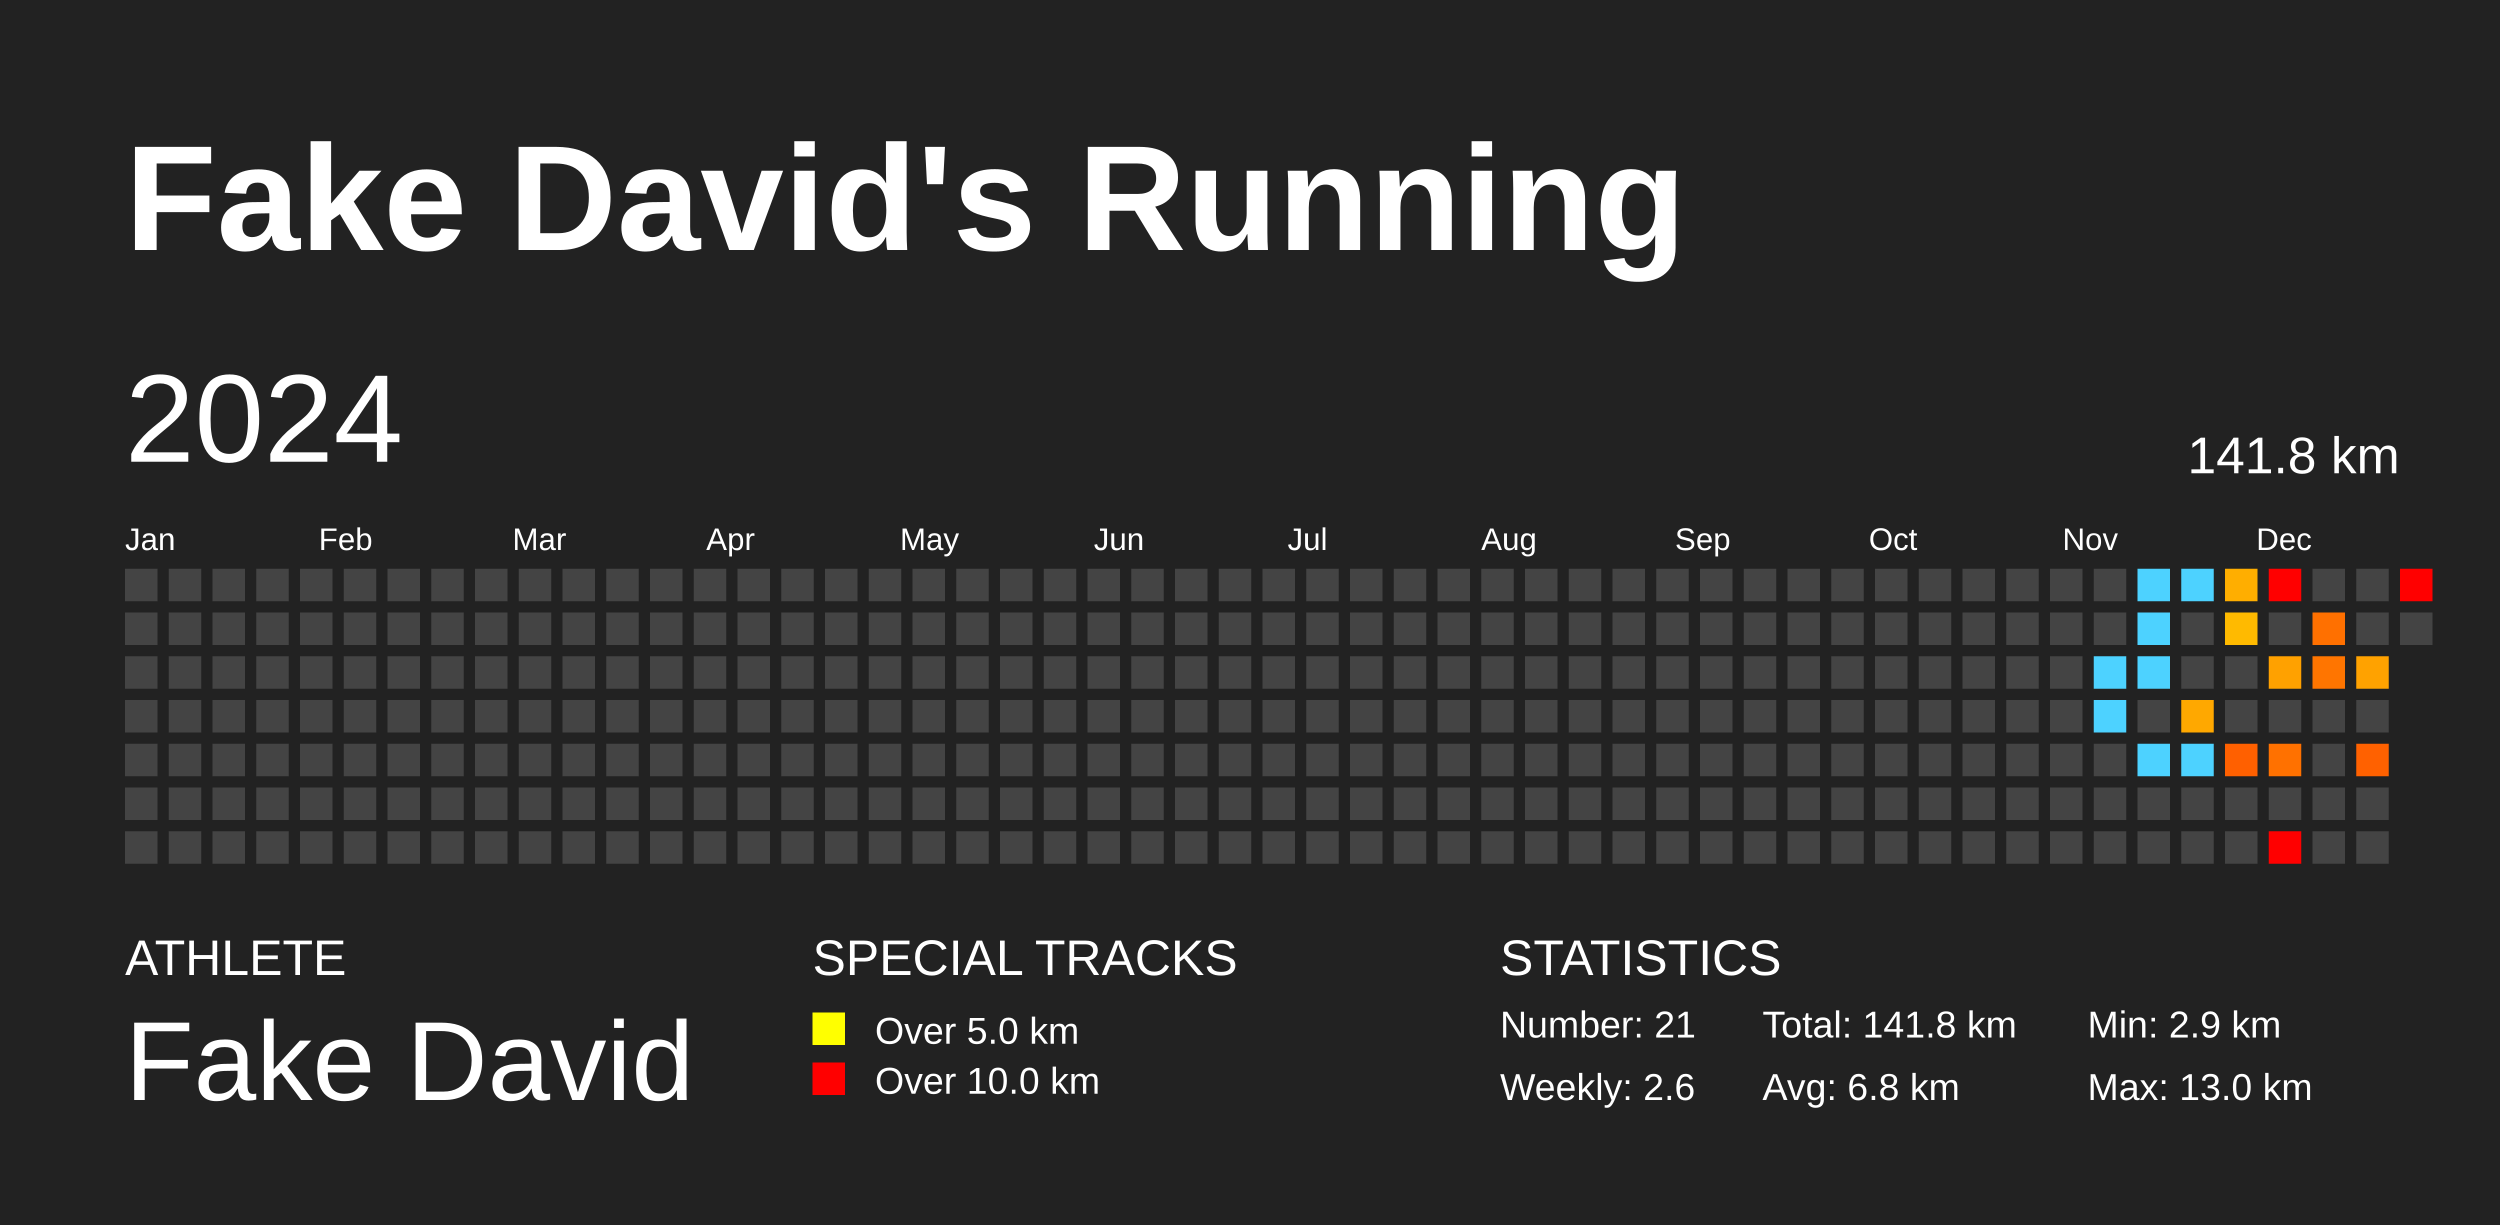
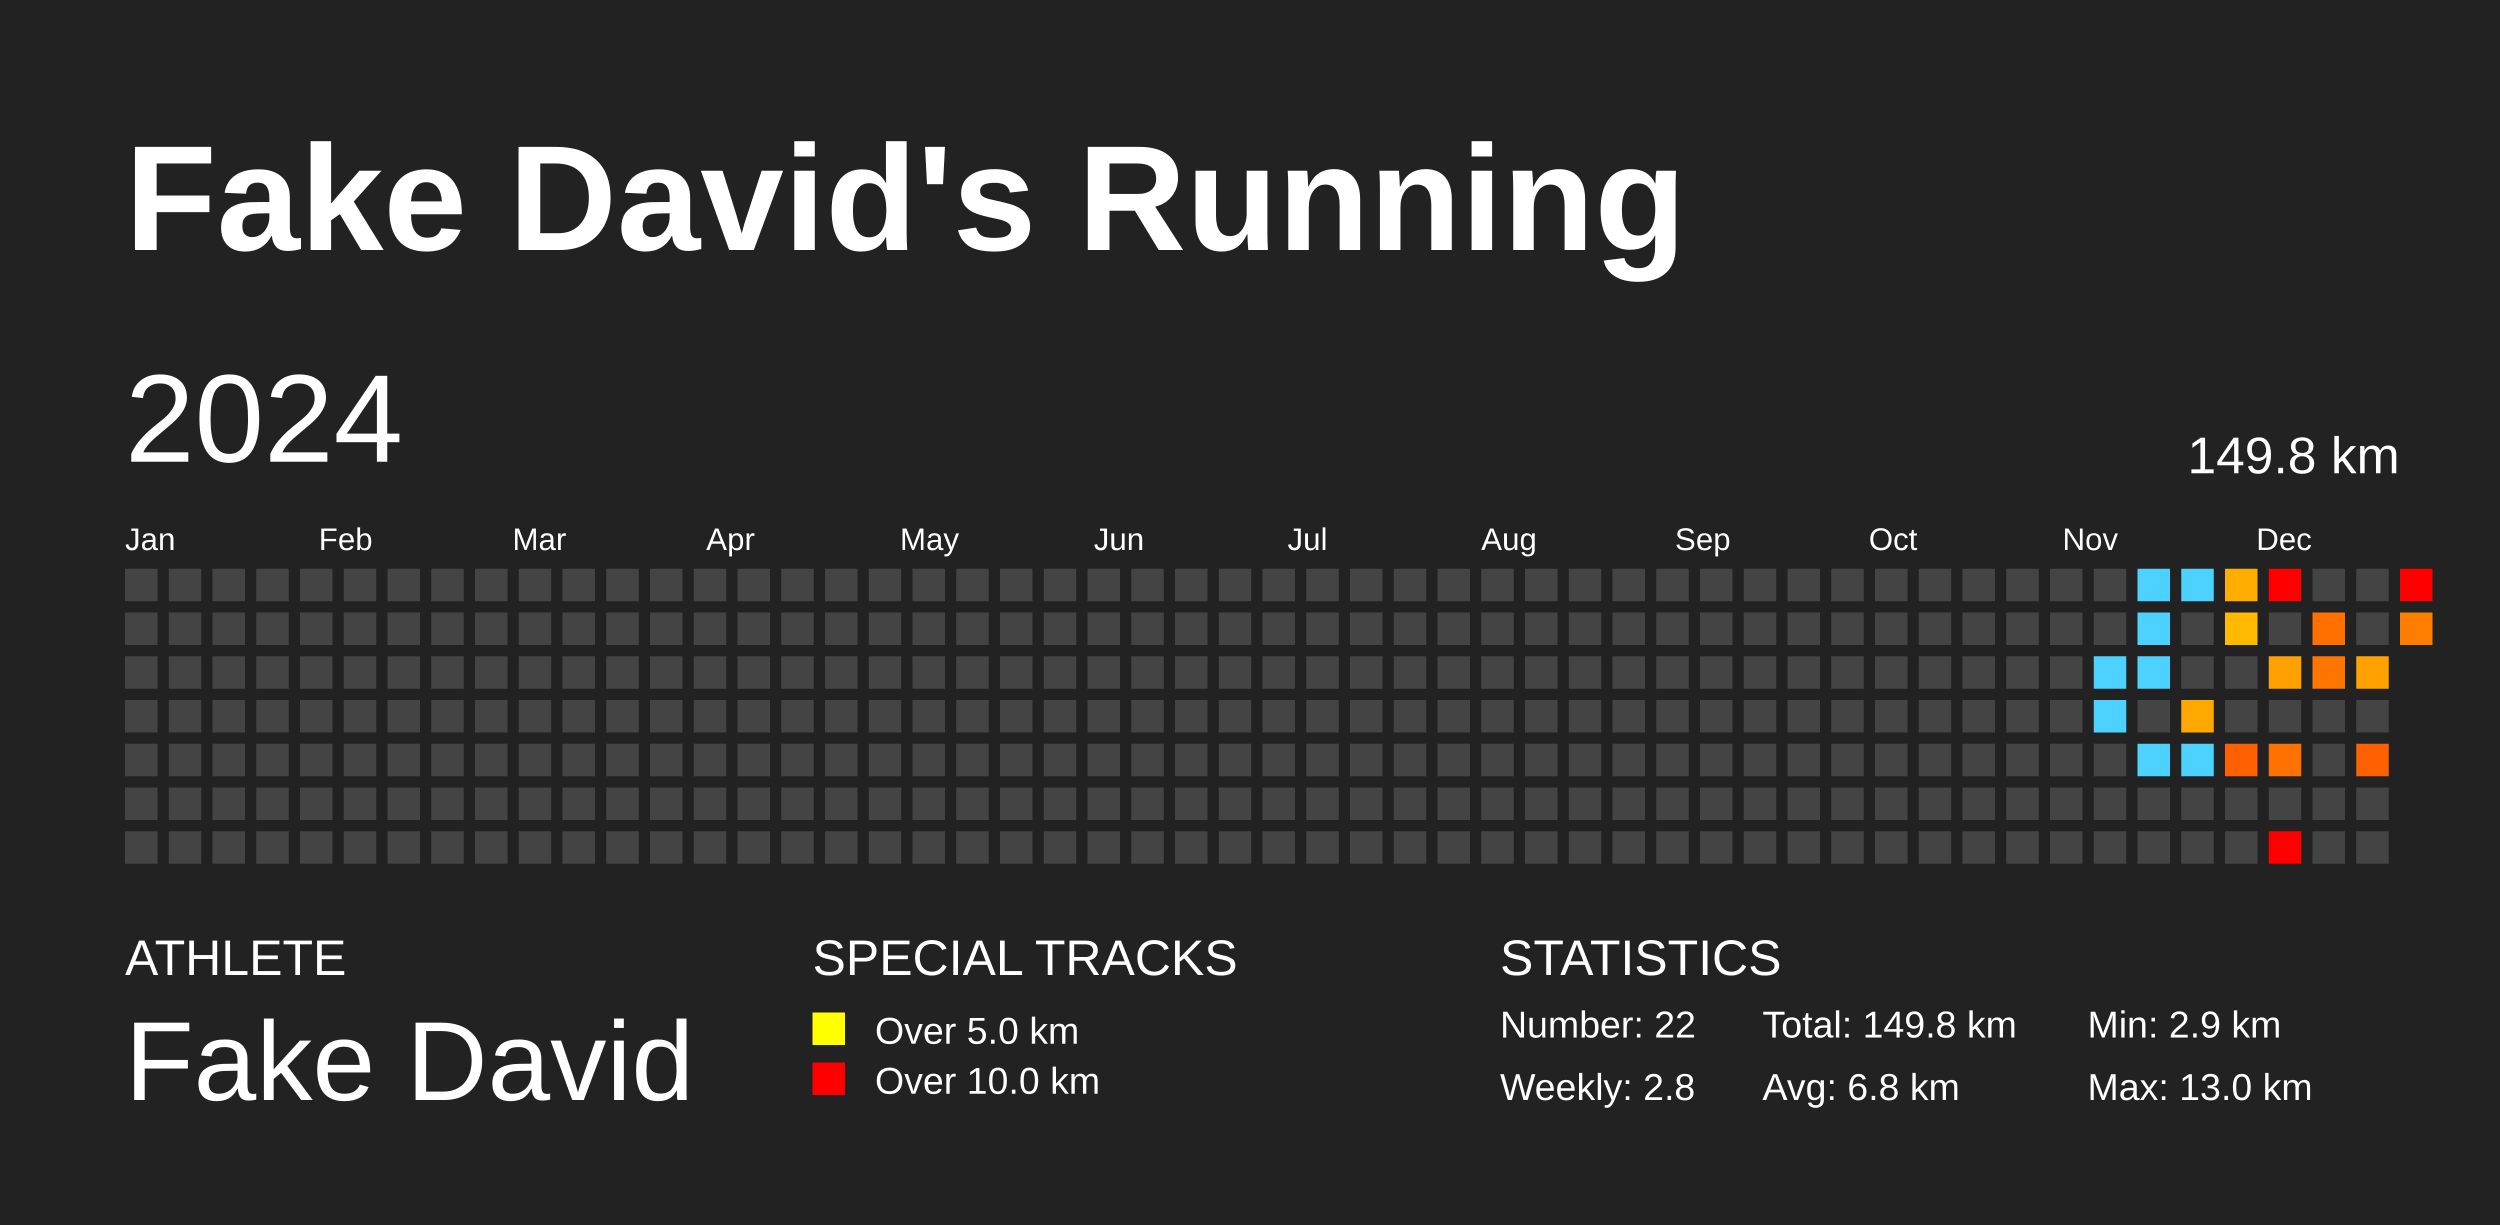
<svg xmlns="http://www.w3.org/2000/svg" baseProfile="full" height="98mm" version="1.1" viewBox="0,0,200,98" width="200mm">
  <defs />
  <rect fill="#222222" height="98" width="200" x="0" y="0" />
  <text fill="#FFFFFF" style="font-size:12px; font-family:Arial; font-weight:bold;" x="10" y="20">Fake David's Running</text>
  <text fill="#FFFFFF" style="font-size:4px; font-family:Arial" x="10" y="78">ATHLETE</text>
  <text fill="#FFFFFF" style="font-size:9px; font-family:Arial" x="10" y="88">Fake David</text>
  <text fill="#FFFFFF" style="font-size:4px; font-family:Arial" x="65" y="78">SPECIAL TRACKS</text>
  <rect fill="yellow" height="2.6" width="2.6" x="65" y="81" />
  <text fill="#FFFFFF" style="font-size:3px; font-family:Arial" x="70" y="83.5">Over 5.0 km</text>
  <rect fill="red" height="2.6" width="2.6" x="65" y="85" />
  <text fill="#FFFFFF" style="font-size:3px; font-family:Arial" x="70" y="87.5">Over 10.0 km</text>
  <text fill="#FFFFFF" style="font-size:4px; font-family:Arial" x="120" y="78">STATISTICS</text>
-   <text fill="#FFFFFF" style="font-size:3px; font-family:Arial" x="120" y="83">Number: 21</text>
-   <text fill="#FFFFFF" style="font-size:3px; font-family:Arial" x="120" y="88">Weekly: 2.6</text>
-   <text fill="#FFFFFF" style="font-size:3px; font-family:Arial" x="141" y="83">Total: 141.8 km</text>
+   <text fill="#FFFFFF" style="font-size:3px; font-family:Arial" x="120" y="83">Number: 22</text>
+   <text fill="#FFFFFF" style="font-size:3px; font-family:Arial" x="120" y="88">Weekly: 2.8</text>
+   <text fill="#FFFFFF" style="font-size:3px; font-family:Arial" x="141" y="83">Total: 149.8 km</text>
  <text fill="#FFFFFF" style="font-size:3px; font-family:Arial" x="141" y="88">Avg: 6.8 km</text>
  <text fill="#FFFFFF" style="font-size:3px; font-family:Arial" x="167" y="83">Min: 2.9 km</text>
  <text fill="#FFFFFF" style="font-size:3px; font-family:Arial" x="167" y="88">Max: 13.0 km</text>
  <text dominant-baseline="hanging" fill="#FFFFFF" style="font-size:10.0px; font-family:Arial;" x="10" y="30">2024</text>
-   <text dominant-baseline="hanging" fill="#FFFFFF" style="font-size:4.125px; font-family:Arial;" x="175" y="35">141.8 km</text>
+   <text dominant-baseline="hanging" fill="#FFFFFF" style="font-size:4.125px; font-family:Arial;" x="175" y="35">149.8 km</text>
  <text fill="#FFFFFF" style="font-size:2.5px; font-family:Arial" x="10.0" y="44">Jan</text>
  <text fill="#FFFFFF" style="font-size:2.5px; font-family:Arial" x="25.5" y="44">Feb</text>
  <text fill="#FFFFFF" style="font-size:2.5px; font-family:Arial" x="41.0" y="44">Mar</text>
  <text fill="#FFFFFF" style="font-size:2.5px; font-family:Arial" x="56.5" y="44">Apr</text>
  <text fill="#FFFFFF" style="font-size:2.5px; font-family:Arial" x="72.0" y="44">May</text>
  <text fill="#FFFFFF" style="font-size:2.5px; font-family:Arial" x="87.5" y="44">Jun</text>
  <text fill="#FFFFFF" style="font-size:2.5px; font-family:Arial" x="103.0" y="44">Jul</text>
  <text fill="#FFFFFF" style="font-size:2.5px; font-family:Arial" x="118.5" y="44">Aug</text>
  <text fill="#FFFFFF" style="font-size:2.5px; font-family:Arial" x="134.0" y="44">Sep</text>
  <text fill="#FFFFFF" style="font-size:2.5px; font-family:Arial" x="149.5" y="44">Oct</text>
  <text fill="#FFFFFF" style="font-size:2.5px; font-family:Arial" x="165.0" y="44">Nov</text>
  <text fill="#FFFFFF" style="font-size:2.5px; font-family:Arial" x="180.5" y="44">Dec</text>
  <rect fill="#444444" height="2.6" width="2.6" x="10.0" y="45.5" />
  <rect fill="#444444" height="2.6" width="2.6" x="10.0" y="49.0" />
  <rect fill="#444444" height="2.6" width="2.6" x="10.0" y="52.5" />
  <rect fill="#444444" height="2.6" width="2.6" x="10.0" y="56.0" />
  <rect fill="#444444" height="2.6" width="2.6" x="10.0" y="59.5" />
  <rect fill="#444444" height="2.6" width="2.6" x="10.0" y="63.0" />
  <rect fill="#444444" height="2.6" width="2.6" x="10.0" y="66.5" />
  <rect fill="#444444" height="2.6" width="2.6" x="13.5" y="45.5" />
  <rect fill="#444444" height="2.6" width="2.6" x="13.5" y="49.0" />
  <rect fill="#444444" height="2.6" width="2.6" x="13.5" y="52.5" />
  <rect fill="#444444" height="2.6" width="2.6" x="13.5" y="56.0" />
  <rect fill="#444444" height="2.6" width="2.6" x="13.5" y="59.5" />
  <rect fill="#444444" height="2.6" width="2.6" x="13.5" y="63.0" />
  <rect fill="#444444" height="2.6" width="2.6" x="13.5" y="66.5" />
  <rect fill="#444444" height="2.6" width="2.6" x="17.0" y="45.5" />
  <rect fill="#444444" height="2.6" width="2.6" x="17.0" y="49.0" />
  <rect fill="#444444" height="2.6" width="2.6" x="17.0" y="52.5" />
  <rect fill="#444444" height="2.6" width="2.6" x="17.0" y="56.0" />
  <rect fill="#444444" height="2.6" width="2.6" x="17.0" y="59.5" />
  <rect fill="#444444" height="2.6" width="2.6" x="17.0" y="63.0" />
  <rect fill="#444444" height="2.6" width="2.6" x="17.0" y="66.5" />
  <rect fill="#444444" height="2.6" width="2.6" x="20.5" y="45.5" />
  <rect fill="#444444" height="2.6" width="2.6" x="20.5" y="49.0" />
  <rect fill="#444444" height="2.6" width="2.6" x="20.5" y="52.5" />
  <rect fill="#444444" height="2.6" width="2.6" x="20.5" y="56.0" />
  <rect fill="#444444" height="2.6" width="2.6" x="20.5" y="59.5" />
  <rect fill="#444444" height="2.6" width="2.6" x="20.5" y="63.0" />
  <rect fill="#444444" height="2.6" width="2.6" x="20.5" y="66.5" />
  <rect fill="#444444" height="2.6" width="2.6" x="24.0" y="45.5" />
  <rect fill="#444444" height="2.6" width="2.6" x="24.0" y="49.0" />
  <rect fill="#444444" height="2.6" width="2.6" x="24.0" y="52.5" />
  <rect fill="#444444" height="2.6" width="2.6" x="24.0" y="56.0" />
  <rect fill="#444444" height="2.6" width="2.6" x="24.0" y="59.5" />
  <rect fill="#444444" height="2.6" width="2.6" x="24.0" y="63.0" />
  <rect fill="#444444" height="2.6" width="2.6" x="24.0" y="66.5" />
  <rect fill="#444444" height="2.6" width="2.6" x="27.5" y="45.5" />
  <rect fill="#444444" height="2.6" width="2.6" x="27.5" y="49.0" />
  <rect fill="#444444" height="2.6" width="2.6" x="27.5" y="52.5" />
  <rect fill="#444444" height="2.6" width="2.6" x="27.5" y="56.0" />
  <rect fill="#444444" height="2.6" width="2.6" x="27.5" y="59.5" />
  <rect fill="#444444" height="2.6" width="2.6" x="27.5" y="63.0" />
  <rect fill="#444444" height="2.6" width="2.6" x="27.5" y="66.5" />
  <rect fill="#444444" height="2.6" width="2.6" x="31.0" y="45.5" />
  <rect fill="#444444" height="2.6" width="2.6" x="31.0" y="49.0" />
  <rect fill="#444444" height="2.6" width="2.6" x="31.0" y="52.5" />
  <rect fill="#444444" height="2.6" width="2.6" x="31.0" y="56.0" />
  <rect fill="#444444" height="2.6" width="2.6" x="31.0" y="59.5" />
  <rect fill="#444444" height="2.6" width="2.6" x="31.0" y="63.0" />
  <rect fill="#444444" height="2.6" width="2.6" x="31.0" y="66.5" />
  <rect fill="#444444" height="2.6" width="2.6" x="34.5" y="45.5" />
  <rect fill="#444444" height="2.6" width="2.6" x="34.5" y="49.0" />
  <rect fill="#444444" height="2.6" width="2.6" x="34.5" y="52.5" />
  <rect fill="#444444" height="2.6" width="2.6" x="34.5" y="56.0" />
  <rect fill="#444444" height="2.6" width="2.6" x="34.5" y="59.5" />
  <rect fill="#444444" height="2.6" width="2.6" x="34.5" y="63.0" />
  <rect fill="#444444" height="2.6" width="2.6" x="34.5" y="66.5" />
  <rect fill="#444444" height="2.6" width="2.6" x="38.0" y="45.5" />
  <rect fill="#444444" height="2.6" width="2.6" x="38.0" y="49.0" />
  <rect fill="#444444" height="2.6" width="2.6" x="38.0" y="52.5" />
  <rect fill="#444444" height="2.6" width="2.6" x="38.0" y="56.0" />
  <rect fill="#444444" height="2.6" width="2.6" x="38.0" y="59.5" />
  <rect fill="#444444" height="2.6" width="2.6" x="38.0" y="63.0" />
  <rect fill="#444444" height="2.6" width="2.6" x="38.0" y="66.5" />
  <rect fill="#444444" height="2.6" width="2.6" x="41.5" y="45.5" />
  <rect fill="#444444" height="2.6" width="2.6" x="41.5" y="49.0" />
  <rect fill="#444444" height="2.6" width="2.6" x="41.5" y="52.5" />
  <rect fill="#444444" height="2.6" width="2.6" x="41.5" y="56.0" />
  <rect fill="#444444" height="2.6" width="2.6" x="41.5" y="59.5" />
  <rect fill="#444444" height="2.6" width="2.6" x="41.5" y="63.0" />
  <rect fill="#444444" height="2.6" width="2.6" x="41.5" y="66.5" />
  <rect fill="#444444" height="2.6" width="2.6" x="45.0" y="45.5" />
  <rect fill="#444444" height="2.6" width="2.6" x="45.0" y="49.0" />
  <rect fill="#444444" height="2.6" width="2.6" x="45.0" y="52.5" />
  <rect fill="#444444" height="2.6" width="2.6" x="45.0" y="56.0" />
  <rect fill="#444444" height="2.6" width="2.6" x="45.0" y="59.5" />
  <rect fill="#444444" height="2.6" width="2.6" x="45.0" y="63.0" />
  <rect fill="#444444" height="2.6" width="2.6" x="45.0" y="66.5" />
  <rect fill="#444444" height="2.6" width="2.6" x="48.5" y="45.5" />
  <rect fill="#444444" height="2.6" width="2.6" x="48.5" y="49.0" />
  <rect fill="#444444" height="2.6" width="2.6" x="48.5" y="52.5" />
  <rect fill="#444444" height="2.6" width="2.6" x="48.5" y="56.0" />
  <rect fill="#444444" height="2.6" width="2.6" x="48.5" y="59.5" />
  <rect fill="#444444" height="2.6" width="2.6" x="48.5" y="63.0" />
  <rect fill="#444444" height="2.6" width="2.6" x="48.5" y="66.5" />
  <rect fill="#444444" height="2.6" width="2.6" x="52.0" y="45.5" />
  <rect fill="#444444" height="2.6" width="2.6" x="52.0" y="49.0" />
  <rect fill="#444444" height="2.6" width="2.6" x="52.0" y="52.5" />
  <rect fill="#444444" height="2.6" width="2.6" x="52.0" y="56.0" />
  <rect fill="#444444" height="2.6" width="2.6" x="52.0" y="59.5" />
  <rect fill="#444444" height="2.6" width="2.6" x="52.0" y="63.0" />
  <rect fill="#444444" height="2.6" width="2.6" x="52.0" y="66.5" />
  <rect fill="#444444" height="2.6" width="2.6" x="55.5" y="45.5" />
  <rect fill="#444444" height="2.6" width="2.6" x="55.5" y="49.0" />
  <rect fill="#444444" height="2.6" width="2.6" x="55.5" y="52.5" />
  <rect fill="#444444" height="2.6" width="2.6" x="55.5" y="56.0" />
  <rect fill="#444444" height="2.6" width="2.6" x="55.5" y="59.5" />
  <rect fill="#444444" height="2.6" width="2.6" x="55.5" y="63.0" />
  <rect fill="#444444" height="2.6" width="2.6" x="55.5" y="66.5" />
  <rect fill="#444444" height="2.6" width="2.6" x="59.0" y="45.5" />
  <rect fill="#444444" height="2.6" width="2.6" x="59.0" y="49.0" />
  <rect fill="#444444" height="2.6" width="2.6" x="59.0" y="52.5" />
  <rect fill="#444444" height="2.6" width="2.6" x="59.0" y="56.0" />
  <rect fill="#444444" height="2.6" width="2.6" x="59.0" y="59.5" />
  <rect fill="#444444" height="2.6" width="2.6" x="59.0" y="63.0" />
  <rect fill="#444444" height="2.6" width="2.6" x="59.0" y="66.5" />
  <rect fill="#444444" height="2.6" width="2.6" x="62.5" y="45.5" />
  <rect fill="#444444" height="2.6" width="2.6" x="62.5" y="49.0" />
  <rect fill="#444444" height="2.6" width="2.6" x="62.5" y="52.5" />
  <rect fill="#444444" height="2.6" width="2.6" x="62.5" y="56.0" />
  <rect fill="#444444" height="2.6" width="2.6" x="62.5" y="59.5" />
  <rect fill="#444444" height="2.6" width="2.6" x="62.5" y="63.0" />
  <rect fill="#444444" height="2.6" width="2.6" x="62.5" y="66.5" />
  <rect fill="#444444" height="2.6" width="2.6" x="66.0" y="45.5" />
  <rect fill="#444444" height="2.6" width="2.6" x="66.0" y="49.0" />
  <rect fill="#444444" height="2.6" width="2.6" x="66.0" y="52.5" />
  <rect fill="#444444" height="2.6" width="2.6" x="66.0" y="56.0" />
  <rect fill="#444444" height="2.6" width="2.6" x="66.0" y="59.5" />
  <rect fill="#444444" height="2.6" width="2.6" x="66.0" y="63.0" />
  <rect fill="#444444" height="2.6" width="2.6" x="66.0" y="66.5" />
  <rect fill="#444444" height="2.6" width="2.6" x="69.5" y="45.5" />
  <rect fill="#444444" height="2.6" width="2.6" x="69.5" y="49.0" />
  <rect fill="#444444" height="2.6" width="2.6" x="69.5" y="52.5" />
  <rect fill="#444444" height="2.6" width="2.6" x="69.5" y="56.0" />
  <rect fill="#444444" height="2.6" width="2.6" x="69.5" y="59.5" />
  <rect fill="#444444" height="2.6" width="2.6" x="69.5" y="63.0" />
  <rect fill="#444444" height="2.6" width="2.6" x="69.5" y="66.5" />
  <rect fill="#444444" height="2.6" width="2.6" x="73.0" y="45.5" />
  <rect fill="#444444" height="2.6" width="2.6" x="73.0" y="49.0" />
  <rect fill="#444444" height="2.6" width="2.6" x="73.0" y="52.5" />
  <rect fill="#444444" height="2.6" width="2.6" x="73.0" y="56.0" />
  <rect fill="#444444" height="2.6" width="2.6" x="73.0" y="59.5" />
  <rect fill="#444444" height="2.6" width="2.6" x="73.0" y="63.0" />
  <rect fill="#444444" height="2.6" width="2.6" x="73.0" y="66.5" />
  <rect fill="#444444" height="2.6" width="2.6" x="76.5" y="45.5" />
  <rect fill="#444444" height="2.6" width="2.6" x="76.5" y="49.0" />
  <rect fill="#444444" height="2.6" width="2.6" x="76.5" y="52.5" />
  <rect fill="#444444" height="2.6" width="2.6" x="76.5" y="56.0" />
  <rect fill="#444444" height="2.6" width="2.6" x="76.5" y="59.5" />
  <rect fill="#444444" height="2.6" width="2.6" x="76.5" y="63.0" />
  <rect fill="#444444" height="2.6" width="2.6" x="76.5" y="66.5" />
  <rect fill="#444444" height="2.6" width="2.6" x="80.0" y="45.5" />
  <rect fill="#444444" height="2.6" width="2.6" x="80.0" y="49.0" />
  <rect fill="#444444" height="2.6" width="2.6" x="80.0" y="52.5" />
  <rect fill="#444444" height="2.6" width="2.6" x="80.0" y="56.0" />
  <rect fill="#444444" height="2.6" width="2.6" x="80.0" y="59.5" />
  <rect fill="#444444" height="2.6" width="2.6" x="80.0" y="63.0" />
  <rect fill="#444444" height="2.6" width="2.6" x="80.0" y="66.5" />
  <rect fill="#444444" height="2.6" width="2.6" x="83.5" y="45.5" />
  <rect fill="#444444" height="2.6" width="2.6" x="83.5" y="49.0" />
  <rect fill="#444444" height="2.6" width="2.6" x="83.5" y="52.5" />
  <rect fill="#444444" height="2.6" width="2.6" x="83.5" y="56.0" />
  <rect fill="#444444" height="2.6" width="2.6" x="83.5" y="59.5" />
  <rect fill="#444444" height="2.6" width="2.6" x="83.5" y="63.0" />
  <rect fill="#444444" height="2.6" width="2.6" x="83.5" y="66.5" />
  <rect fill="#444444" height="2.6" width="2.6" x="87.0" y="45.5" />
  <rect fill="#444444" height="2.6" width="2.6" x="87.0" y="49.0" />
  <rect fill="#444444" height="2.6" width="2.6" x="87.0" y="52.5" />
  <rect fill="#444444" height="2.6" width="2.6" x="87.0" y="56.0" />
  <rect fill="#444444" height="2.6" width="2.6" x="87.0" y="59.5" />
  <rect fill="#444444" height="2.6" width="2.6" x="87.0" y="63.0" />
  <rect fill="#444444" height="2.6" width="2.6" x="87.0" y="66.5" />
  <rect fill="#444444" height="2.6" width="2.6" x="90.5" y="45.5" />
  <rect fill="#444444" height="2.6" width="2.6" x="90.5" y="49.0" />
  <rect fill="#444444" height="2.6" width="2.6" x="90.5" y="52.5" />
  <rect fill="#444444" height="2.6" width="2.6" x="90.5" y="56.0" />
  <rect fill="#444444" height="2.6" width="2.6" x="90.5" y="59.5" />
  <rect fill="#444444" height="2.6" width="2.6" x="90.5" y="63.0" />
  <rect fill="#444444" height="2.6" width="2.6" x="90.5" y="66.5" />
  <rect fill="#444444" height="2.6" width="2.6" x="94.0" y="45.5" />
  <rect fill="#444444" height="2.6" width="2.6" x="94.0" y="49.0" />
  <rect fill="#444444" height="2.6" width="2.6" x="94.0" y="52.5" />
  <rect fill="#444444" height="2.6" width="2.6" x="94.0" y="56.0" />
  <rect fill="#444444" height="2.6" width="2.6" x="94.0" y="59.5" />
  <rect fill="#444444" height="2.6" width="2.6" x="94.0" y="63.0" />
  <rect fill="#444444" height="2.6" width="2.6" x="94.0" y="66.5" />
  <rect fill="#444444" height="2.6" width="2.6" x="97.5" y="45.5" />
  <rect fill="#444444" height="2.6" width="2.6" x="97.5" y="49.0" />
  <rect fill="#444444" height="2.6" width="2.6" x="97.5" y="52.5" />
  <rect fill="#444444" height="2.6" width="2.6" x="97.5" y="56.0" />
  <rect fill="#444444" height="2.6" width="2.6" x="97.5" y="59.5" />
  <rect fill="#444444" height="2.6" width="2.6" x="97.5" y="63.0" />
  <rect fill="#444444" height="2.6" width="2.6" x="97.5" y="66.5" />
  <rect fill="#444444" height="2.6" width="2.6" x="101.0" y="45.5" />
  <rect fill="#444444" height="2.6" width="2.6" x="101.0" y="49.0" />
  <rect fill="#444444" height="2.6" width="2.6" x="101.0" y="52.5" />
  <rect fill="#444444" height="2.6" width="2.6" x="101.0" y="56.0" />
  <rect fill="#444444" height="2.6" width="2.6" x="101.0" y="59.5" />
  <rect fill="#444444" height="2.6" width="2.6" x="101.0" y="63.0" />
  <rect fill="#444444" height="2.6" width="2.6" x="101.0" y="66.5" />
  <rect fill="#444444" height="2.6" width="2.6" x="104.5" y="45.5" />
  <rect fill="#444444" height="2.6" width="2.6" x="104.5" y="49.0" />
  <rect fill="#444444" height="2.6" width="2.6" x="104.5" y="52.5" />
  <rect fill="#444444" height="2.6" width="2.6" x="104.5" y="56.0" />
  <rect fill="#444444" height="2.6" width="2.6" x="104.5" y="59.5" />
  <rect fill="#444444" height="2.6" width="2.6" x="104.5" y="63.0" />
  <rect fill="#444444" height="2.6" width="2.6" x="104.5" y="66.5" />
  <rect fill="#444444" height="2.6" width="2.6" x="108.0" y="45.5" />
  <rect fill="#444444" height="2.6" width="2.6" x="108.0" y="49.0" />
  <rect fill="#444444" height="2.6" width="2.6" x="108.0" y="52.5" />
  <rect fill="#444444" height="2.6" width="2.6" x="108.0" y="56.0" />
  <rect fill="#444444" height="2.6" width="2.6" x="108.0" y="59.5" />
  <rect fill="#444444" height="2.6" width="2.6" x="108.0" y="63.0" />
  <rect fill="#444444" height="2.6" width="2.6" x="108.0" y="66.5" />
  <rect fill="#444444" height="2.6" width="2.6" x="111.5" y="45.5" />
  <rect fill="#444444" height="2.6" width="2.6" x="111.5" y="49.0" />
  <rect fill="#444444" height="2.6" width="2.6" x="111.5" y="52.5" />
  <rect fill="#444444" height="2.6" width="2.6" x="111.5" y="56.0" />
  <rect fill="#444444" height="2.6" width="2.6" x="111.5" y="59.5" />
  <rect fill="#444444" height="2.6" width="2.6" x="111.5" y="63.0" />
  <rect fill="#444444" height="2.6" width="2.6" x="111.5" y="66.5" />
  <rect fill="#444444" height="2.6" width="2.6" x="115.0" y="45.5" />
  <rect fill="#444444" height="2.6" width="2.6" x="115.0" y="49.0" />
  <rect fill="#444444" height="2.6" width="2.6" x="115.0" y="52.5" />
  <rect fill="#444444" height="2.6" width="2.6" x="115.0" y="56.0" />
  <rect fill="#444444" height="2.6" width="2.6" x="115.0" y="59.5" />
  <rect fill="#444444" height="2.6" width="2.6" x="115.0" y="63.0" />
  <rect fill="#444444" height="2.6" width="2.6" x="115.0" y="66.5" />
  <rect fill="#444444" height="2.6" width="2.6" x="118.5" y="45.5" />
  <rect fill="#444444" height="2.6" width="2.6" x="118.5" y="49.0" />
  <rect fill="#444444" height="2.6" width="2.6" x="118.5" y="52.5" />
  <rect fill="#444444" height="2.6" width="2.6" x="118.5" y="56.0" />
  <rect fill="#444444" height="2.6" width="2.6" x="118.5" y="59.5" />
  <rect fill="#444444" height="2.6" width="2.6" x="118.5" y="63.0" />
  <rect fill="#444444" height="2.6" width="2.6" x="118.5" y="66.5" />
  <rect fill="#444444" height="2.6" width="2.6" x="122.0" y="45.5" />
  <rect fill="#444444" height="2.6" width="2.6" x="122.0" y="49.0" />
  <rect fill="#444444" height="2.6" width="2.6" x="122.0" y="52.5" />
  <rect fill="#444444" height="2.6" width="2.6" x="122.0" y="56.0" />
  <rect fill="#444444" height="2.6" width="2.6" x="122.0" y="59.5" />
  <rect fill="#444444" height="2.6" width="2.6" x="122.0" y="63.0" />
  <rect fill="#444444" height="2.6" width="2.6" x="122.0" y="66.5" />
  <rect fill="#444444" height="2.6" width="2.6" x="125.5" y="45.5" />
  <rect fill="#444444" height="2.6" width="2.6" x="125.5" y="49.0" />
  <rect fill="#444444" height="2.6" width="2.6" x="125.5" y="52.5" />
  <rect fill="#444444" height="2.6" width="2.6" x="125.5" y="56.0" />
  <rect fill="#444444" height="2.6" width="2.6" x="125.5" y="59.5" />
  <rect fill="#444444" height="2.6" width="2.6" x="125.5" y="63.0" />
  <rect fill="#444444" height="2.6" width="2.6" x="125.5" y="66.5" />
  <rect fill="#444444" height="2.6" width="2.6" x="129.0" y="45.5" />
  <rect fill="#444444" height="2.6" width="2.6" x="129.0" y="49.0" />
  <rect fill="#444444" height="2.6" width="2.6" x="129.0" y="52.5" />
  <rect fill="#444444" height="2.6" width="2.6" x="129.0" y="56.0" />
  <rect fill="#444444" height="2.6" width="2.6" x="129.0" y="59.5" />
  <rect fill="#444444" height="2.6" width="2.6" x="129.0" y="63.0" />
  <rect fill="#444444" height="2.6" width="2.6" x="129.0" y="66.5" />
  <rect fill="#444444" height="2.6" width="2.6" x="132.5" y="45.5" />
  <rect fill="#444444" height="2.6" width="2.6" x="132.5" y="49.0" />
  <rect fill="#444444" height="2.6" width="2.6" x="132.5" y="52.5" />
  <rect fill="#444444" height="2.6" width="2.6" x="132.5" y="56.0" />
  <rect fill="#444444" height="2.6" width="2.6" x="132.5" y="59.5" />
  <rect fill="#444444" height="2.6" width="2.6" x="132.5" y="63.0" />
  <rect fill="#444444" height="2.6" width="2.6" x="132.5" y="66.5" />
  <rect fill="#444444" height="2.6" width="2.6" x="136.0" y="45.5" />
  <rect fill="#444444" height="2.6" width="2.6" x="136.0" y="49.0" />
  <rect fill="#444444" height="2.6" width="2.6" x="136.0" y="52.5" />
  <rect fill="#444444" height="2.6" width="2.6" x="136.0" y="56.0" />
  <rect fill="#444444" height="2.6" width="2.6" x="136.0" y="59.5" />
  <rect fill="#444444" height="2.6" width="2.6" x="136.0" y="63.0" />
  <rect fill="#444444" height="2.6" width="2.6" x="136.0" y="66.5" />
  <rect fill="#444444" height="2.6" width="2.6" x="139.5" y="45.5" />
  <rect fill="#444444" height="2.6" width="2.6" x="139.5" y="49.0" />
  <rect fill="#444444" height="2.6" width="2.6" x="139.5" y="52.5" />
  <rect fill="#444444" height="2.6" width="2.6" x="139.5" y="56.0" />
  <rect fill="#444444" height="2.6" width="2.6" x="139.5" y="59.5" />
  <rect fill="#444444" height="2.6" width="2.6" x="139.5" y="63.0" />
  <rect fill="#444444" height="2.6" width="2.6" x="139.5" y="66.5" />
  <rect fill="#444444" height="2.6" width="2.6" x="143.0" y="45.5" />
  <rect fill="#444444" height="2.6" width="2.6" x="143.0" y="49.0" />
  <rect fill="#444444" height="2.6" width="2.6" x="143.0" y="52.5" />
  <rect fill="#444444" height="2.6" width="2.6" x="143.0" y="56.0" />
  <rect fill="#444444" height="2.6" width="2.6" x="143.0" y="59.5" />
  <rect fill="#444444" height="2.6" width="2.6" x="143.0" y="63.0" />
  <rect fill="#444444" height="2.6" width="2.6" x="143.0" y="66.5" />
  <rect fill="#444444" height="2.6" width="2.6" x="146.5" y="45.5" />
  <rect fill="#444444" height="2.6" width="2.6" x="146.5" y="49.0" />
  <rect fill="#444444" height="2.6" width="2.6" x="146.5" y="52.5" />
  <rect fill="#444444" height="2.6" width="2.6" x="146.5" y="56.0" />
  <rect fill="#444444" height="2.6" width="2.6" x="146.5" y="59.5" />
  <rect fill="#444444" height="2.6" width="2.6" x="146.5" y="63.0" />
  <rect fill="#444444" height="2.6" width="2.6" x="146.5" y="66.5" />
  <rect fill="#444444" height="2.6" width="2.6" x="150.0" y="45.5" />
  <rect fill="#444444" height="2.6" width="2.6" x="150.0" y="49.0" />
  <rect fill="#444444" height="2.6" width="2.6" x="150.0" y="52.5" />
  <rect fill="#444444" height="2.6" width="2.6" x="150.0" y="56.0" />
  <rect fill="#444444" height="2.6" width="2.6" x="150.0" y="59.5" />
  <rect fill="#444444" height="2.6" width="2.6" x="150.0" y="63.0" />
  <rect fill="#444444" height="2.6" width="2.6" x="150.0" y="66.5" />
  <rect fill="#444444" height="2.6" width="2.6" x="153.5" y="45.5" />
  <rect fill="#444444" height="2.6" width="2.6" x="153.5" y="49.0" />
  <rect fill="#444444" height="2.6" width="2.6" x="153.5" y="52.5" />
  <rect fill="#444444" height="2.6" width="2.6" x="153.5" y="56.0" />
  <rect fill="#444444" height="2.6" width="2.6" x="153.5" y="59.5" />
  <rect fill="#444444" height="2.6" width="2.6" x="153.5" y="63.0" />
  <rect fill="#444444" height="2.6" width="2.6" x="153.5" y="66.5" />
  <rect fill="#444444" height="2.6" width="2.6" x="157.0" y="45.5" />
  <rect fill="#444444" height="2.6" width="2.6" x="157.0" y="49.0" />
  <rect fill="#444444" height="2.6" width="2.6" x="157.0" y="52.5" />
  <rect fill="#444444" height="2.6" width="2.6" x="157.0" y="56.0" />
  <rect fill="#444444" height="2.6" width="2.6" x="157.0" y="59.5" />
  <rect fill="#444444" height="2.6" width="2.6" x="157.0" y="63.0" />
  <rect fill="#444444" height="2.6" width="2.6" x="157.0" y="66.5" />
  <rect fill="#444444" height="2.6" width="2.6" x="160.5" y="45.5" />
  <rect fill="#444444" height="2.6" width="2.6" x="160.5" y="49.0" />
  <rect fill="#444444" height="2.6" width="2.6" x="160.5" y="52.5" />
  <rect fill="#444444" height="2.6" width="2.6" x="160.5" y="56.0" />
  <rect fill="#444444" height="2.6" width="2.6" x="160.5" y="59.5" />
  <rect fill="#444444" height="2.6" width="2.6" x="160.5" y="63.0" />
  <rect fill="#444444" height="2.6" width="2.6" x="160.5" y="66.5" />
  <rect fill="#444444" height="2.6" width="2.6" x="164.0" y="45.5" />
  <rect fill="#444444" height="2.6" width="2.6" x="164.0" y="49.0" />
  <rect fill="#444444" height="2.6" width="2.6" x="164.0" y="52.5" />
  <rect fill="#444444" height="2.6" width="2.6" x="164.0" y="56.0" />
  <rect fill="#444444" height="2.6" width="2.6" x="164.0" y="59.5" />
  <rect fill="#444444" height="2.6" width="2.6" x="164.0" y="63.0" />
  <rect fill="#444444" height="2.6" width="2.6" x="164.0" y="66.5" />
  <rect fill="#444444" height="2.6" width="2.6" x="167.5" y="45.5" />
  <rect fill="#444444" height="2.6" width="2.6" x="167.5" y="49.0" />
  <rect fill="#4dd2ff" height="2.6" width="2.6" x="167.5" y="52.5" />
  <rect fill="#4dd2ff" height="2.6" width="2.6" x="167.5" y="56.0" />
  <rect fill="#444444" height="2.6" width="2.6" x="167.5" y="59.5" />
  <rect fill="#444444" height="2.6" width="2.6" x="167.5" y="63.0" />
  <rect fill="#444444" height="2.6" width="2.6" x="167.5" y="66.5" />
  <rect fill="#4dd2ff" height="2.6" width="2.6" x="171.0" y="45.5" />
  <rect fill="#4dd2ff" height="2.6" width="2.6" x="171.0" y="49.0" />
  <rect fill="#4dd2ff" height="2.6" width="2.6" x="171.0" y="52.5" />
  <rect fill="#444444" height="2.6" width="2.6" x="171.0" y="56.0" />
  <rect fill="#4dd2ff" height="2.6" width="2.6" x="171.0" y="59.5" />
  <rect fill="#444444" height="2.6" width="2.6" x="171.0" y="63.0" />
  <rect fill="#444444" height="2.6" width="2.6" x="171.0" y="66.5" />
  <rect fill="#4dd2ff" height="2.6" width="2.6" x="174.5" y="45.5" />
  <rect fill="#444444" height="2.6" width="2.6" x="174.5" y="49.0" />
  <rect fill="#444444" height="2.6" width="2.6" x="174.5" y="52.5" />
  <rect fill="#ffa800" height="2.6" width="2.6" x="174.5" y="56.0" />
  <rect fill="#4dd2ff" height="2.6" width="2.6" x="174.5" y="59.5" />
  <rect fill="#444444" height="2.6" width="2.6" x="174.5" y="63.0" />
  <rect fill="#444444" height="2.6" width="2.6" x="174.5" y="66.5" />
  <rect fill="#ffae00" height="2.6" width="2.6" x="178.0" y="45.5" />
  <rect fill="#ffba00" height="2.6" width="2.6" x="178.0" y="49.0" />
  <rect fill="#444444" height="2.6" width="2.6" x="178.0" y="52.5" />
  <rect fill="#444444" height="2.6" width="2.6" x="178.0" y="56.0" />
  <rect fill="#ff6000" height="2.6" width="2.6" x="178.0" y="59.5" />
  <rect fill="#444444" height="2.6" width="2.6" x="178.0" y="63.0" />
  <rect fill="#444444" height="2.6" width="2.6" x="178.0" y="66.5" />
  <rect fill="red" height="2.6" width="2.6" x="181.5" y="45.5" />
  <rect fill="#444444" height="2.6" width="2.6" x="181.5" y="49.0" />
  <rect fill="#ffa100" height="2.6" width="2.6" x="181.5" y="52.5" />
  <rect fill="#444444" height="2.6" width="2.6" x="181.5" y="56.0" />
  <rect fill="#ff7100" height="2.6" width="2.6" x="181.5" y="59.5" />
  <rect fill="#444444" height="2.6" width="2.6" x="181.5" y="63.0" />
  <rect fill="red" height="2.6" width="2.6" x="181.5" y="66.5" />
  <rect fill="#444444" height="2.6" width="2.6" x="185.0" y="45.5" />
  <rect fill="#ff7000" height="2.6" width="2.6" x="185.0" y="49.0" />
  <rect fill="#ff7500" height="2.6" width="2.6" x="185.0" y="52.5" />
  <rect fill="#444444" height="2.6" width="2.6" x="185.0" y="56.0" />
  <rect fill="#444444" height="2.6" width="2.6" x="185.0" y="59.5" />
  <rect fill="#444444" height="2.6" width="2.6" x="185.0" y="63.0" />
  <rect fill="#444444" height="2.6" width="2.6" x="185.0" y="66.5" />
  <rect fill="#444444" height="2.6" width="2.6" x="188.5" y="45.5" />
  <rect fill="#444444" height="2.6" width="2.6" x="188.5" y="49.0" />
  <rect fill="#ffa200" height="2.6" width="2.6" x="188.5" y="52.5" />
  <rect fill="#444444" height="2.6" width="2.6" x="188.5" y="56.0" />
  <rect fill="#ff6100" height="2.6" width="2.6" x="188.5" y="59.5" />
  <rect fill="#444444" height="2.6" width="2.6" x="188.5" y="63.0" />
  <rect fill="#444444" height="2.6" width="2.6" x="188.5" y="66.5" />
  <rect fill="red" height="2.6" width="2.6" x="192.0" y="45.5" />
-   <rect fill="#444444" height="2.6" width="2.6" x="192.0" y="49.0" />
+   <rect fill="#ff7d00" height="2.6" width="2.6" x="192.0" y="49.0" />
</svg>
